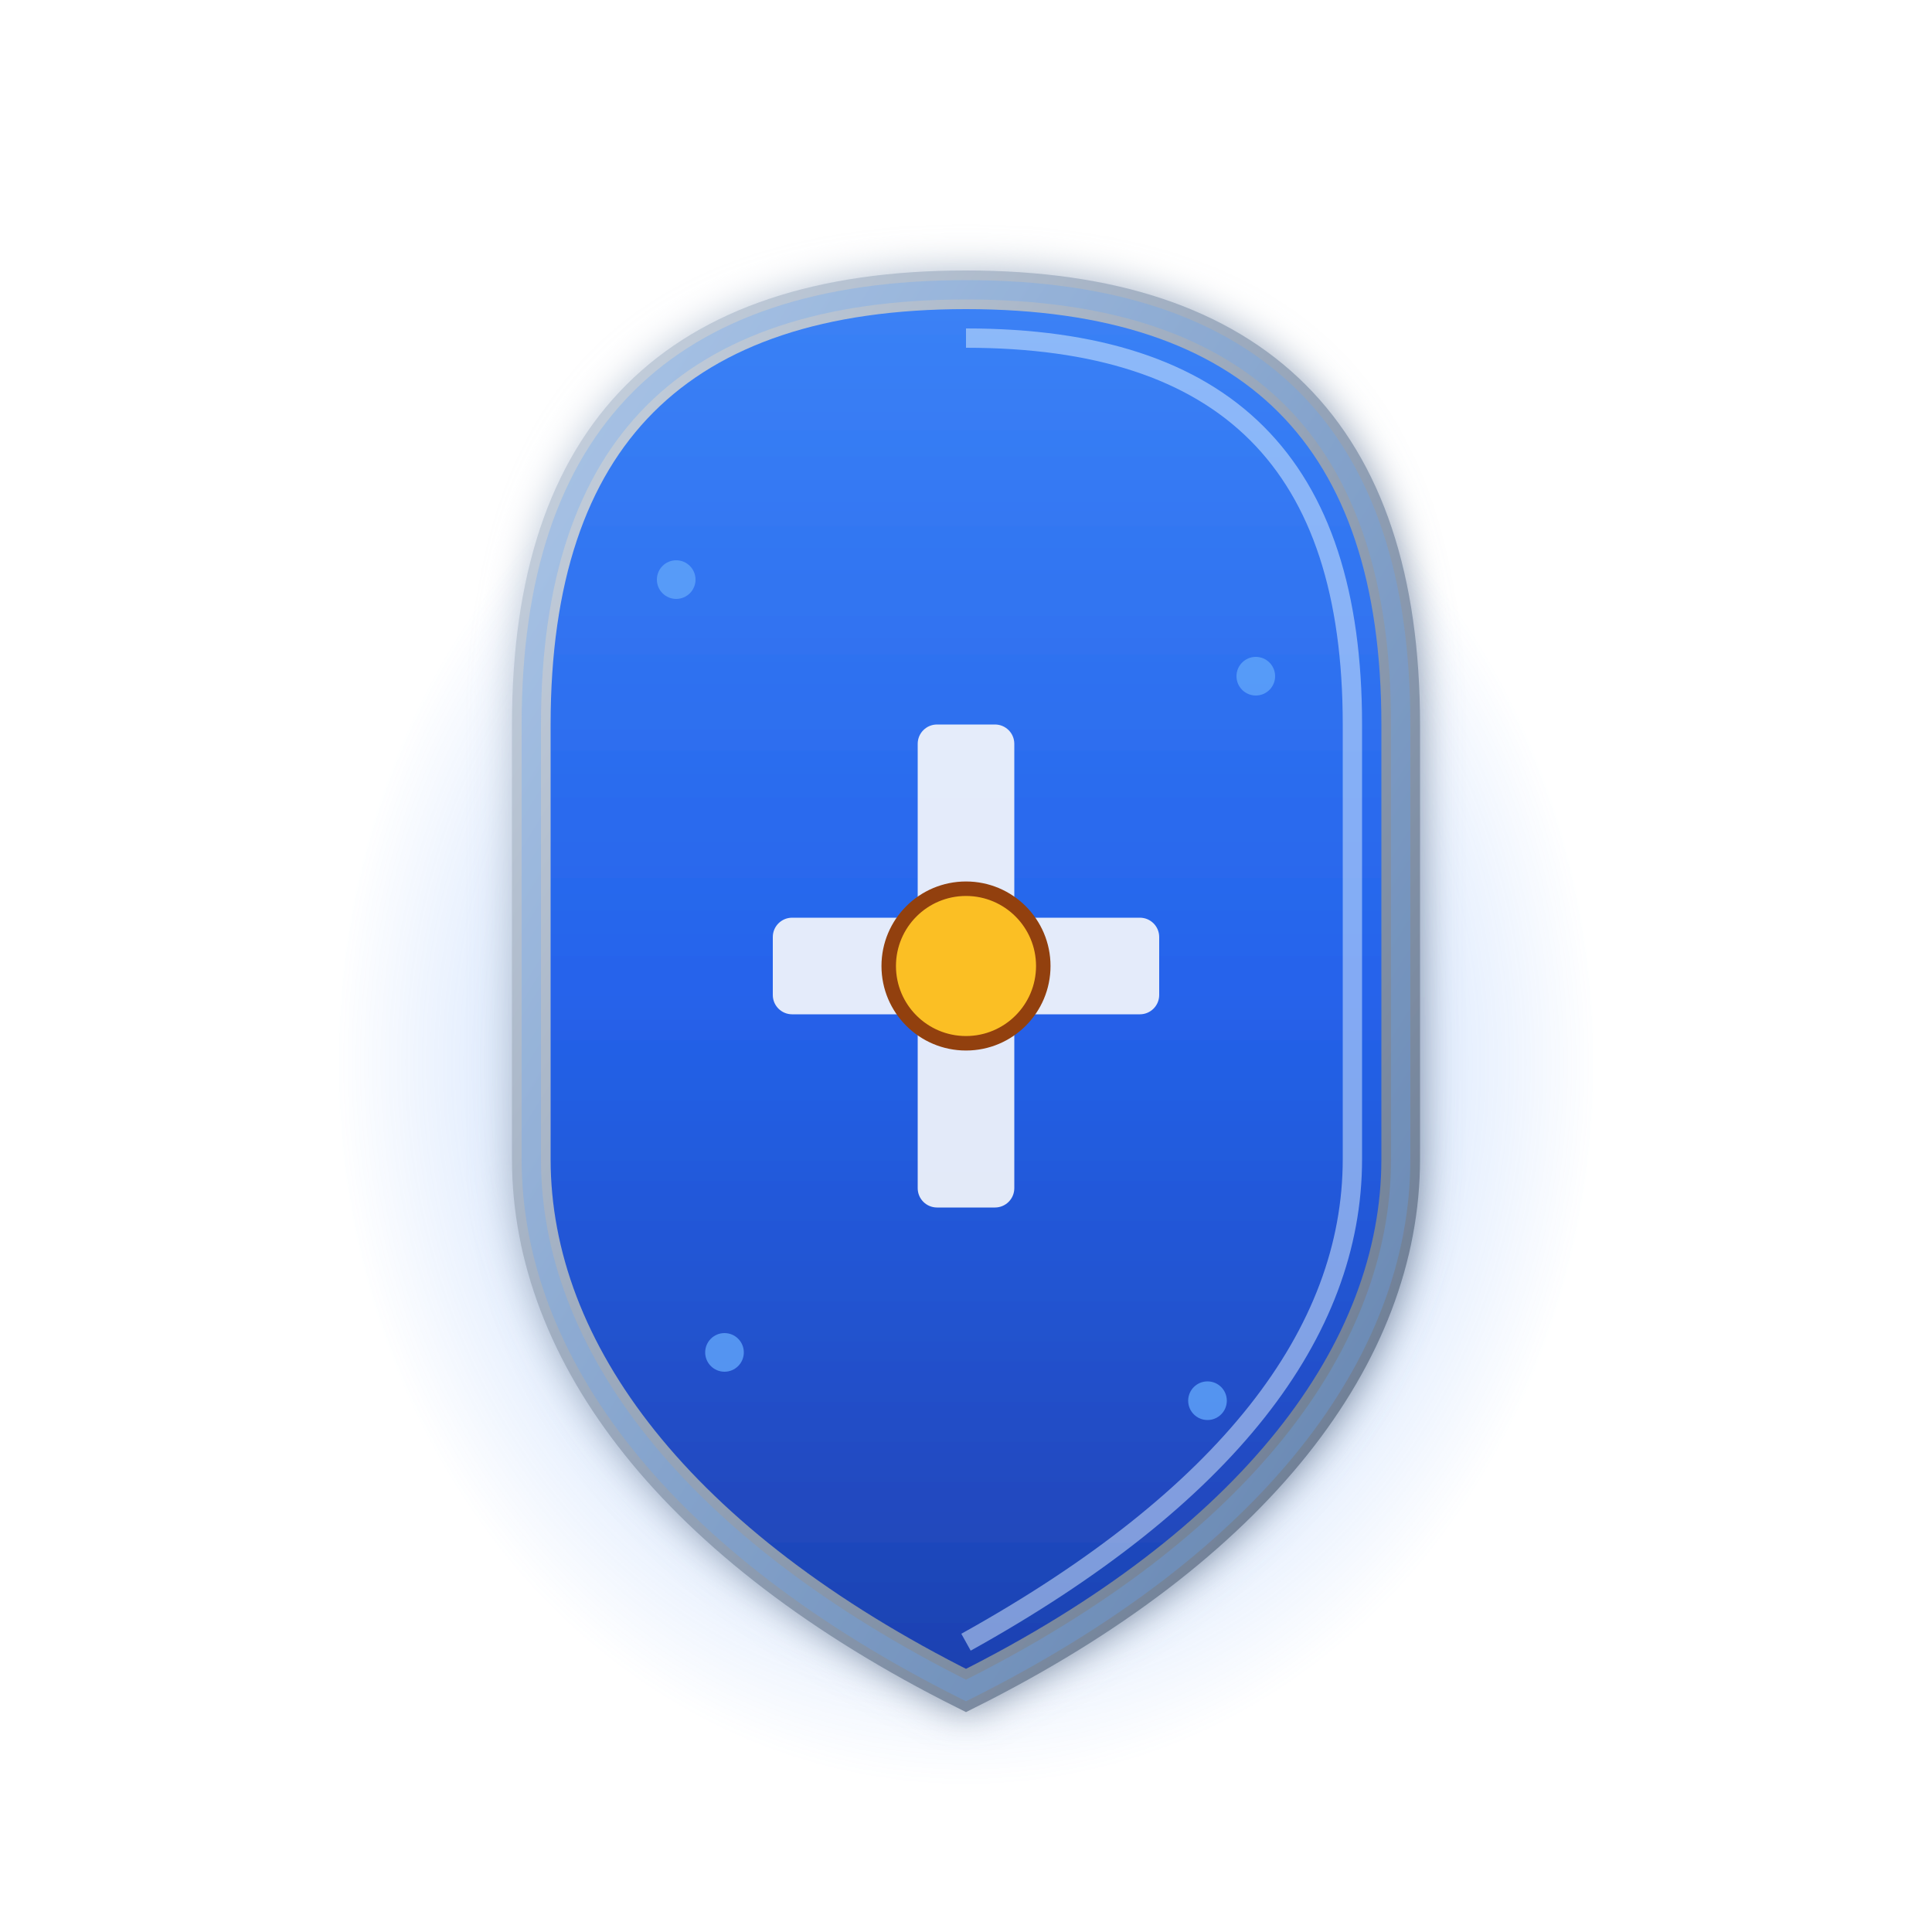
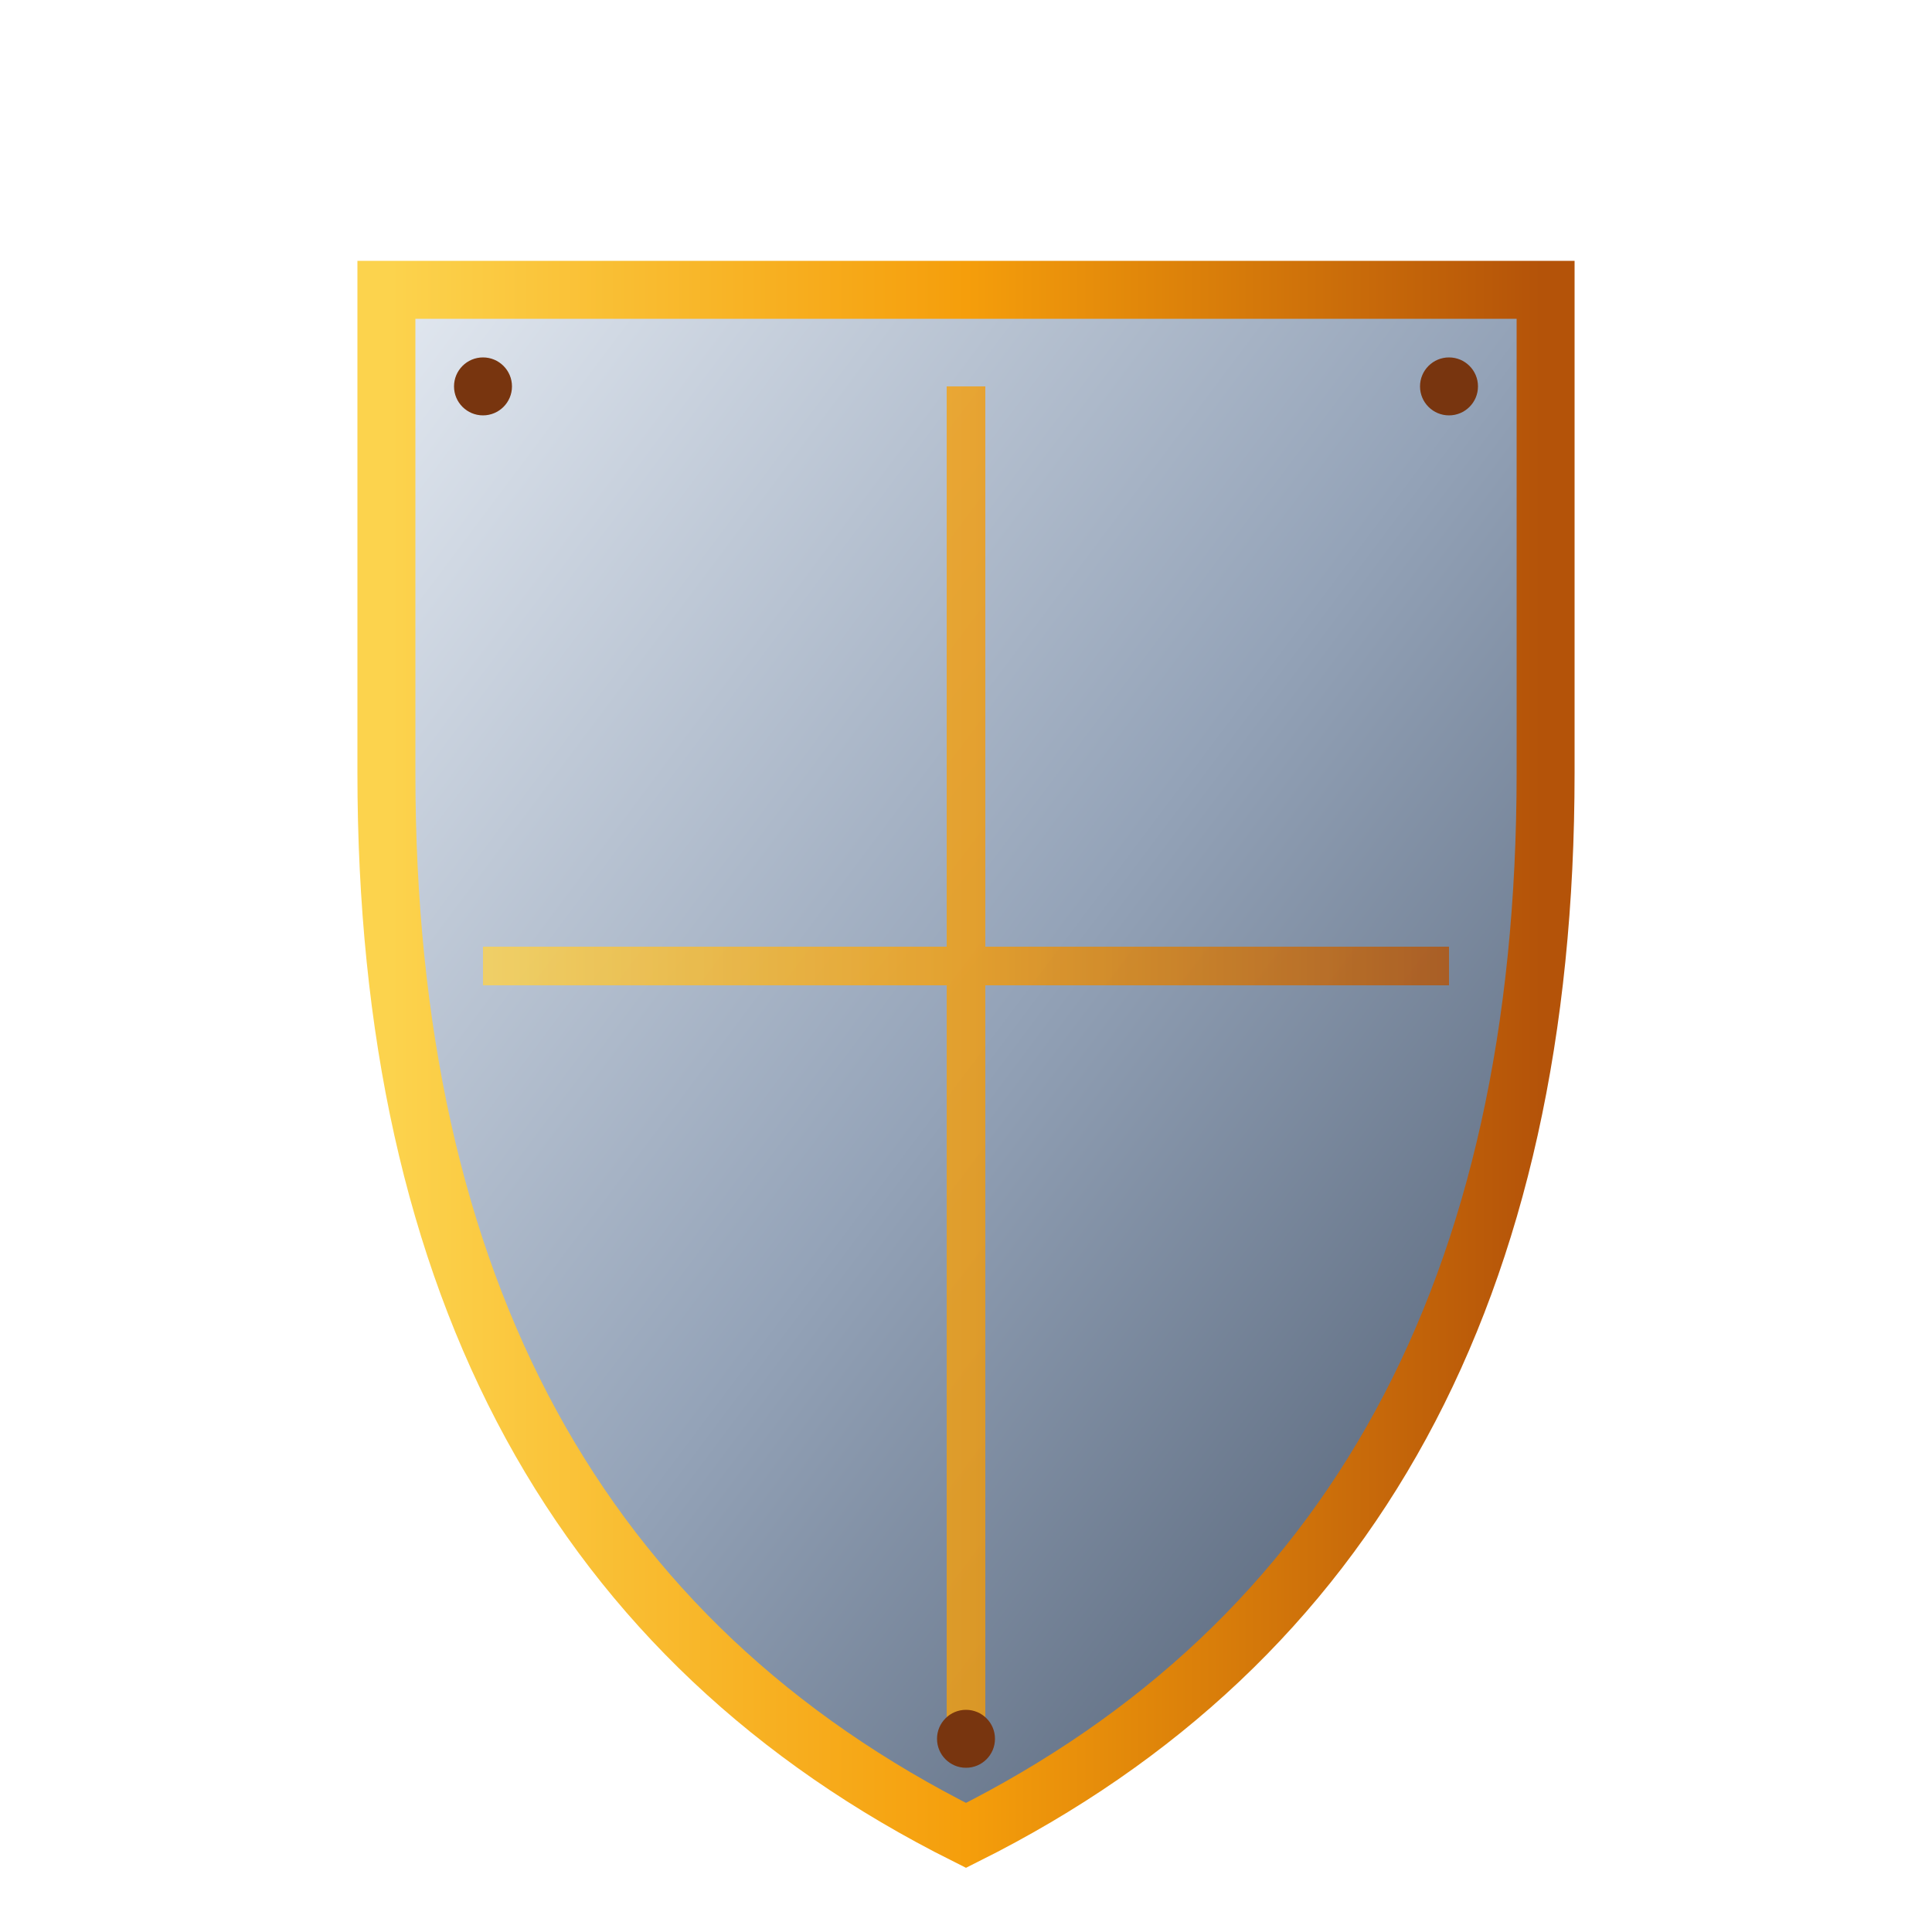
<svg xmlns="http://www.w3.org/2000/svg" viewBox="0 0 200 200" width="200" height="200">
  <defs>
-     <linearGradient id="shieldGradient" x1="0%" y1="0%" x2="0%" y2="100%">
-       <stop offset="0%" style="stop-color:#3b82f6;stop-opacity:1" />
-       <stop offset="50%" style="stop-color:#2563eb;stop-opacity:1" />
-       <stop offset="100%" style="stop-color:#1e40af;stop-opacity:1" />
+     <linearGradient id="shieldMetal" x1="0%" y1="0%" x2="100%" y2="100%">
+       <stop offset="0%" style="stop-color:#e2e8f0;stop-opacity:1" />
+       <stop offset="50%" style="stop-color:#94a3b8;stop-opacity:1" />
+       <stop offset="100%" style="stop-color:#475569;stop-opacity:1" />
    </linearGradient>
-     <linearGradient id="rimGradient" x1="0%" y1="0%" x2="100%" y2="100%">
-       <stop offset="0%" style="stop-color:#cbd5e1;stop-opacity:1" />
-       <stop offset="50%" style="stop-color:#94a3b8;stop-opacity:1" />
-       <stop offset="100%" style="stop-color:#64748b;stop-opacity:1" />
+     <linearGradient id="shieldTrim" x1="0%" y1="0%" x2="100%" y2="0%">
+       <stop offset="0%" style="stop-color:#fcd34d;stop-opacity:1" />
+       <stop offset="50%" style="stop-color:#f59e0b;stop-opacity:1" />
+       <stop offset="100%" style="stop-color:#b45309;stop-opacity:1" />
    </linearGradient>
-     <filter id="shieldGlow">
-       <feGaussianBlur stdDeviation="2" result="coloredBlur" />
-       <feMerge>
-         <feMergeNode in="coloredBlur" />
-         <feMergeNode in="SourceGraphic" />
-       </feMerge>
-     </filter>
-     <radialGradient id="protectionGlow">
-       <stop offset="0%" style="stop-color:#60a5fa;stop-opacity:0.6" />
-       <stop offset="100%" style="stop-color:#3b82f6;stop-opacity:0" />
-     </radialGradient>
+     <linearGradient id="glint" x1="0%" y1="0%" x2="100%" y2="0%">
+       <stop offset="0%" style="stop-color:#ffffff;stop-opacity:0" />
+       <stop offset="50%" style="stop-color:#ffffff;stop-opacity:0.8" />
+       <stop offset="100%" style="stop-color:#ffffff;stop-opacity:0" />
+     </linearGradient>
  </defs>
-   <ellipse cx="100" cy="110" rx="65" ry="75" fill="url(#protectionGlow)">
-     <animate attributeName="rx" values="65;75;65" dur="2s" repeatCount="indefinite" />
-     <animate attributeName="ry" values="75;85;75" dur="2s" repeatCount="indefinite" />
-     <animate attributeName="opacity" values="0.4;0.8;0.4" dur="2s" repeatCount="indefinite" />
-   </ellipse>
-   <path d="M 100 30            C 130 30, 145 45, 145 75            L 145 120            C 145 140, 130 160, 100 175            C 70 160, 55 140, 55 120            L 55 75            C 55 45, 70 30, 100 30 Z" fill="url(#shieldGradient)" stroke="url(#rimGradient)" stroke-width="4" filter="url(#shieldGlow)">
-     <animate attributeName="opacity" values="1;0.9;1" dur="3s" repeatCount="indefinite" />
-   </path>
-   <path d="M 100 35            C 127 35, 140 48, 140 75            L 140 120            C 140 138, 127 155, 100 170" fill="none" stroke="#e0f2fe" stroke-width="2" opacity="0.5" />
-   <g id="emblem" transform="translate(100, 100)">
-     <rect x="-5" y="-25" width="10" height="50" rx="2" fill="#f8fafc" opacity="0.9" />
-     <rect x="-20" y="-5" width="40" height="10" rx="2" fill="#f8fafc" opacity="0.9" />
-     <circle cx="0" cy="0" r="8" fill="#fbbf24" stroke="#92400e" stroke-width="1.5">
-       <animate attributeName="r" values="8;10;8" dur="2s" repeatCount="indefinite" />
-       <animate attributeName="opacity" values="0.8;1;0.8" dur="2s" repeatCount="indefinite" />
-     </circle>
-   </g>
-   <g id="sparkles" opacity="0.8">
-     <circle cx="70" cy="60" r="2" fill="#60a5fa">
-       <animate attributeName="opacity" values="0;1;0" dur="2s" repeatCount="indefinite" />
-       <animate attributeName="cy" values="60;55;60" dur="2s" repeatCount="indefinite" />
-     </circle>
-     <circle cx="130" cy="70" r="2" fill="#60a5fa">
-       <animate attributeName="opacity" values="0;1;0" dur="2s" begin="0.5s" repeatCount="indefinite" />
-       <animate attributeName="cy" values="70;65;70" dur="2s" begin="0.5s" repeatCount="indefinite" />
-     </circle>
-     <circle cx="75" cy="140" r="2" fill="#60a5fa">
-       <animate attributeName="opacity" values="0;1;0" dur="2s" begin="1s" repeatCount="indefinite" />
-       <animate attributeName="cy" values="140;135;140" dur="2s" begin="1s" repeatCount="indefinite" />
-     </circle>
-     <circle cx="125" cy="145" r="2" fill="#60a5fa">
-       <animate attributeName="opacity" values="0;1;0" dur="2s" begin="1.5s" repeatCount="indefinite" />
-       <animate attributeName="cy" values="145;140;145" dur="2s" begin="1.5s" repeatCount="indefinite" />
-     </circle>
-   </g>
-   <g opacity="0.3">
-     <path d="M 100 30              C 130 30, 145 45, 145 75              L 145 120              C 145 140, 130 160, 100 175              C 70 160, 55 140, 55 120              L 55 75              C 55 45, 70 30, 100 30 Z" fill="none" stroke="#60a5fa" stroke-width="2">
-       <animate attributeName="stroke-width" values="2;6;2" dur="2s" repeatCount="indefinite" />
-       <animate attributeName="opacity" values="0.3;0;0.3" dur="2s" repeatCount="indefinite" />
-     </path>
+   <g transform="translate(100, 100)">
+     <path d="M -60,-70 L 60,-70 L 60,-20 Q 60,60 0,90 Q -60,60 -60,-20 Z" fill="url(#shieldMetal)" stroke="url(#shieldTrim)" stroke-width="6" />
+     <path d="M 0,-60 L 0,80 M -50,0 L 50,0" stroke="url(#shieldTrim)" stroke-width="4" opacity="0.8" />
+     <circle cx="-50" cy="-60" r="3" fill="#78350f" />
+     <circle cx="50" cy="-60" r="3" fill="#78350f" />
+     <circle cx="0" cy="80" r="3" fill="#78350f" />
+     <rect x="-80" y="-80" width="160" height="180" fill="url(#glint)" opacity="0" transform="rotate(45)">
+       <animate attributeName="x" values="-150;150" dur="3s" repeatCount="indefinite" />
+       <animate attributeName="opacity" values="0;0.5;0" dur="3s" repeatCount="indefinite" />
+     </rect>
  </g>
</svg>
